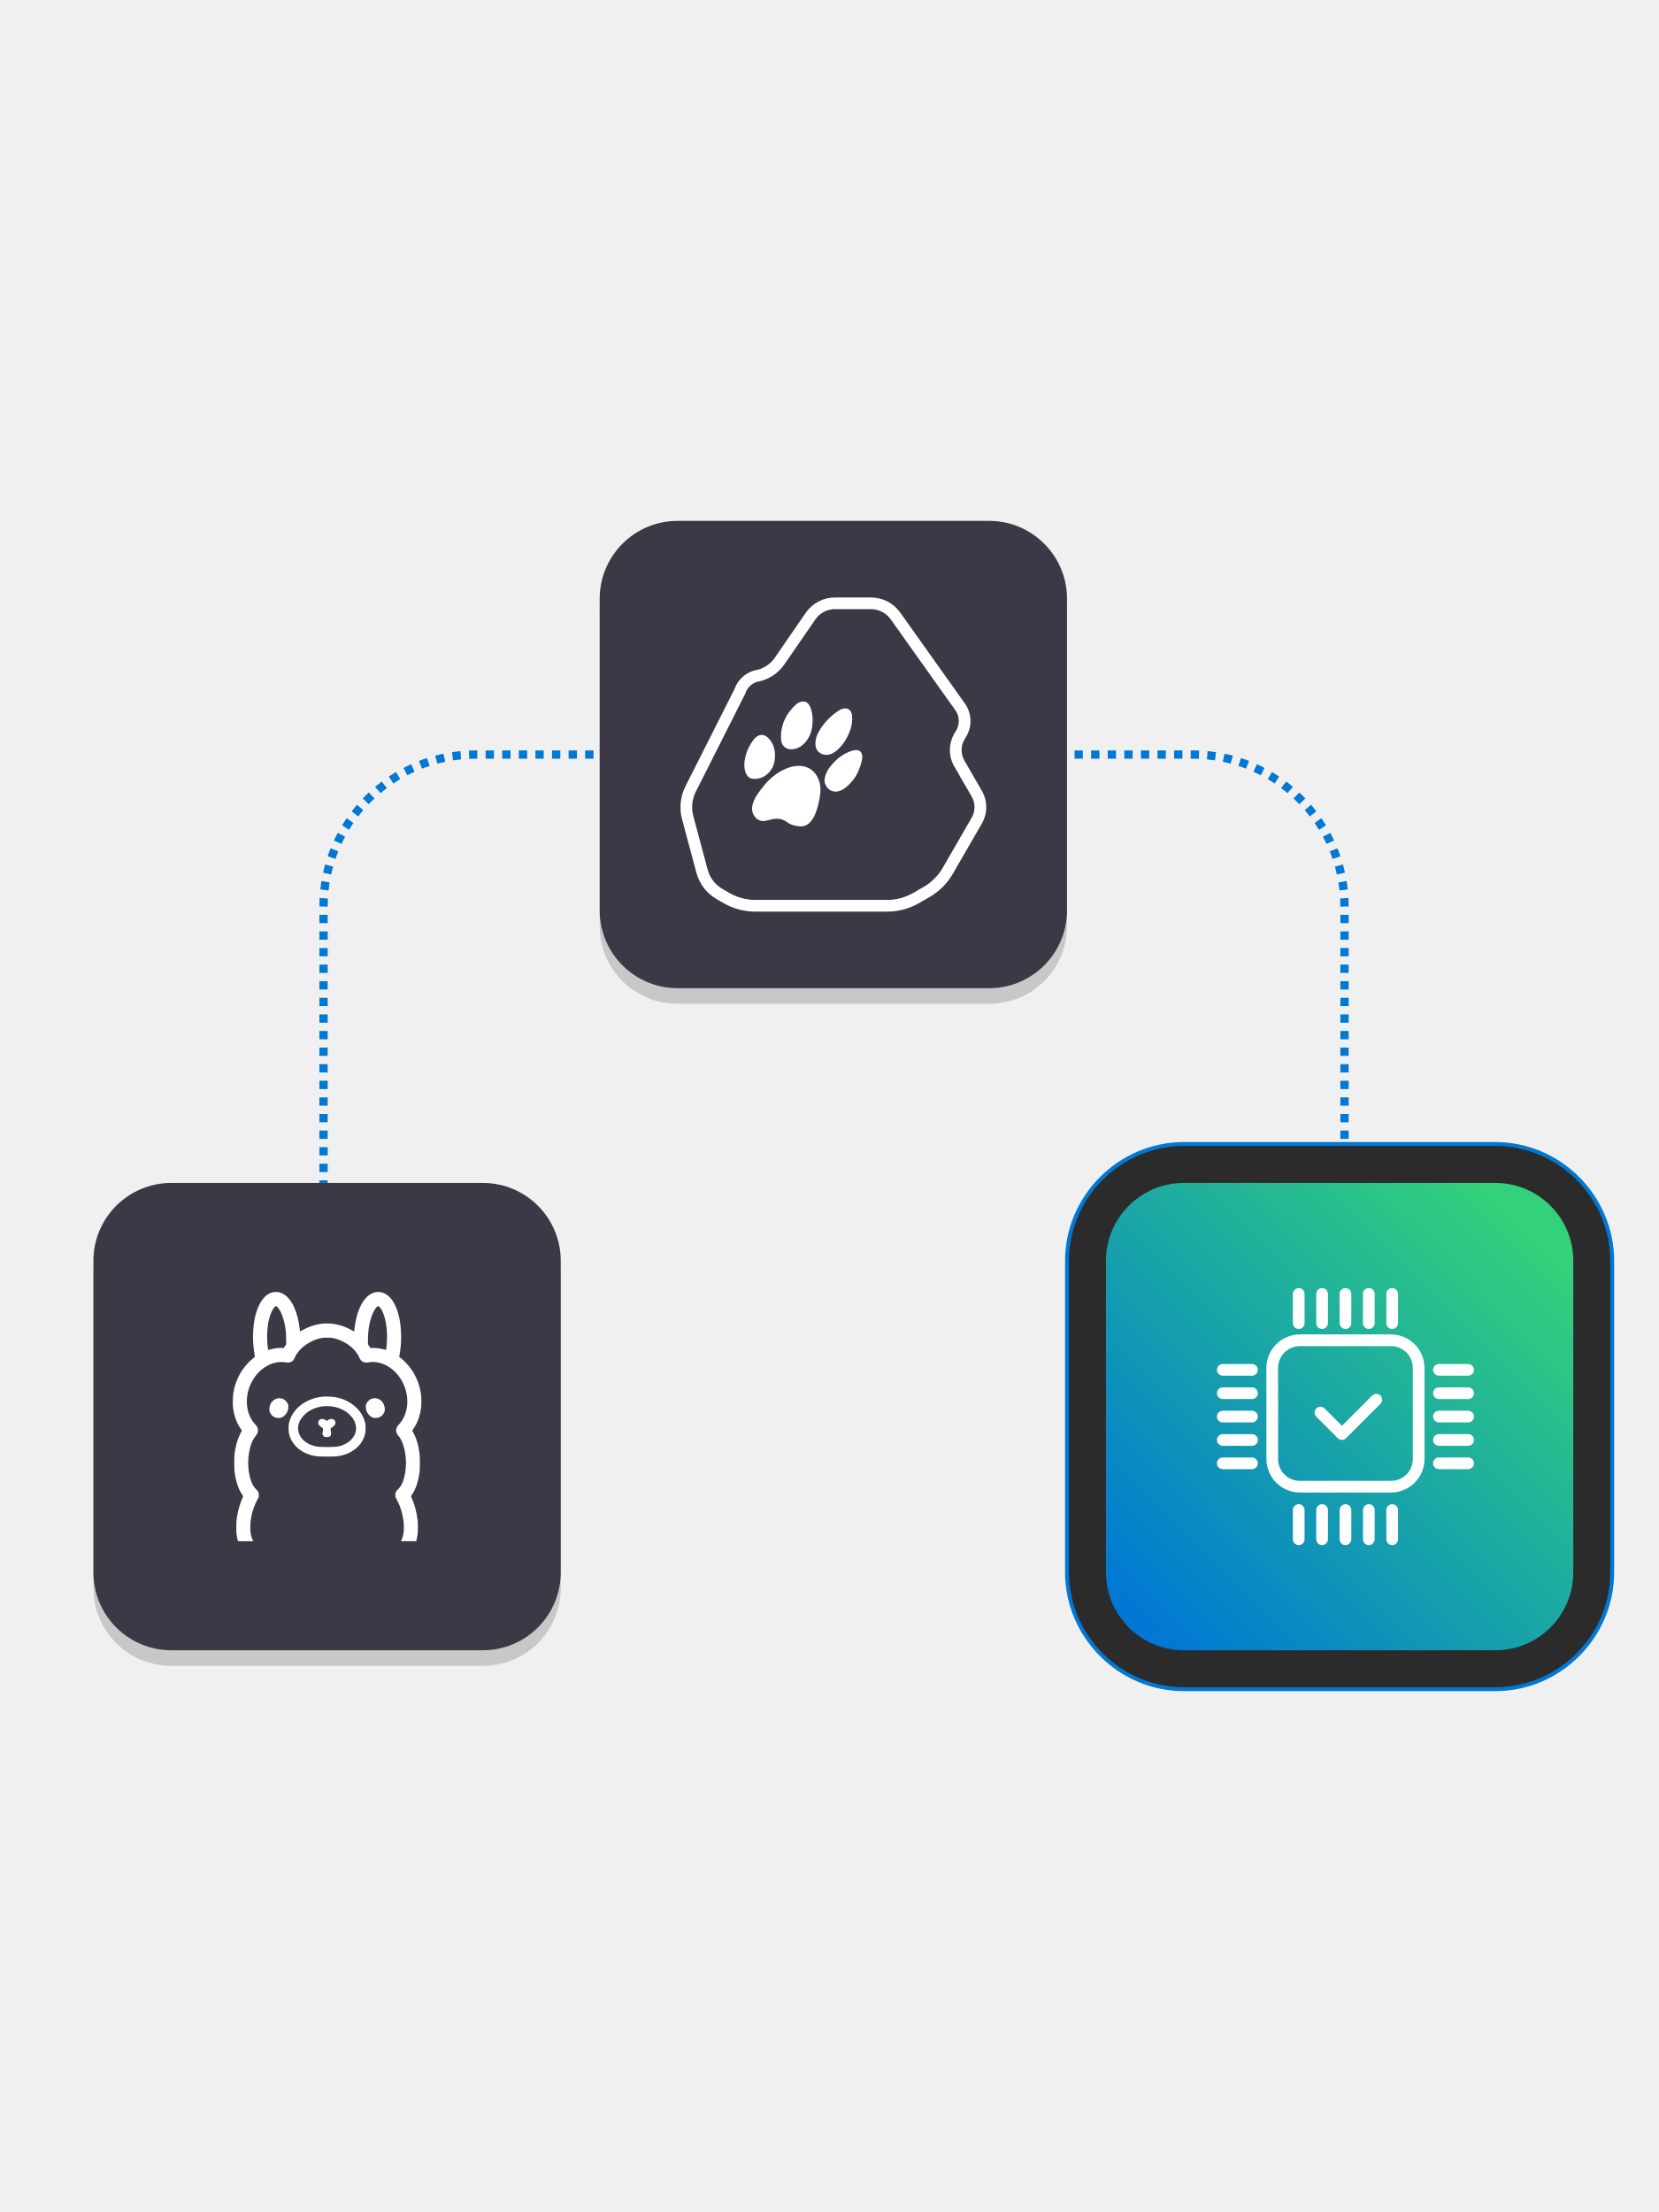
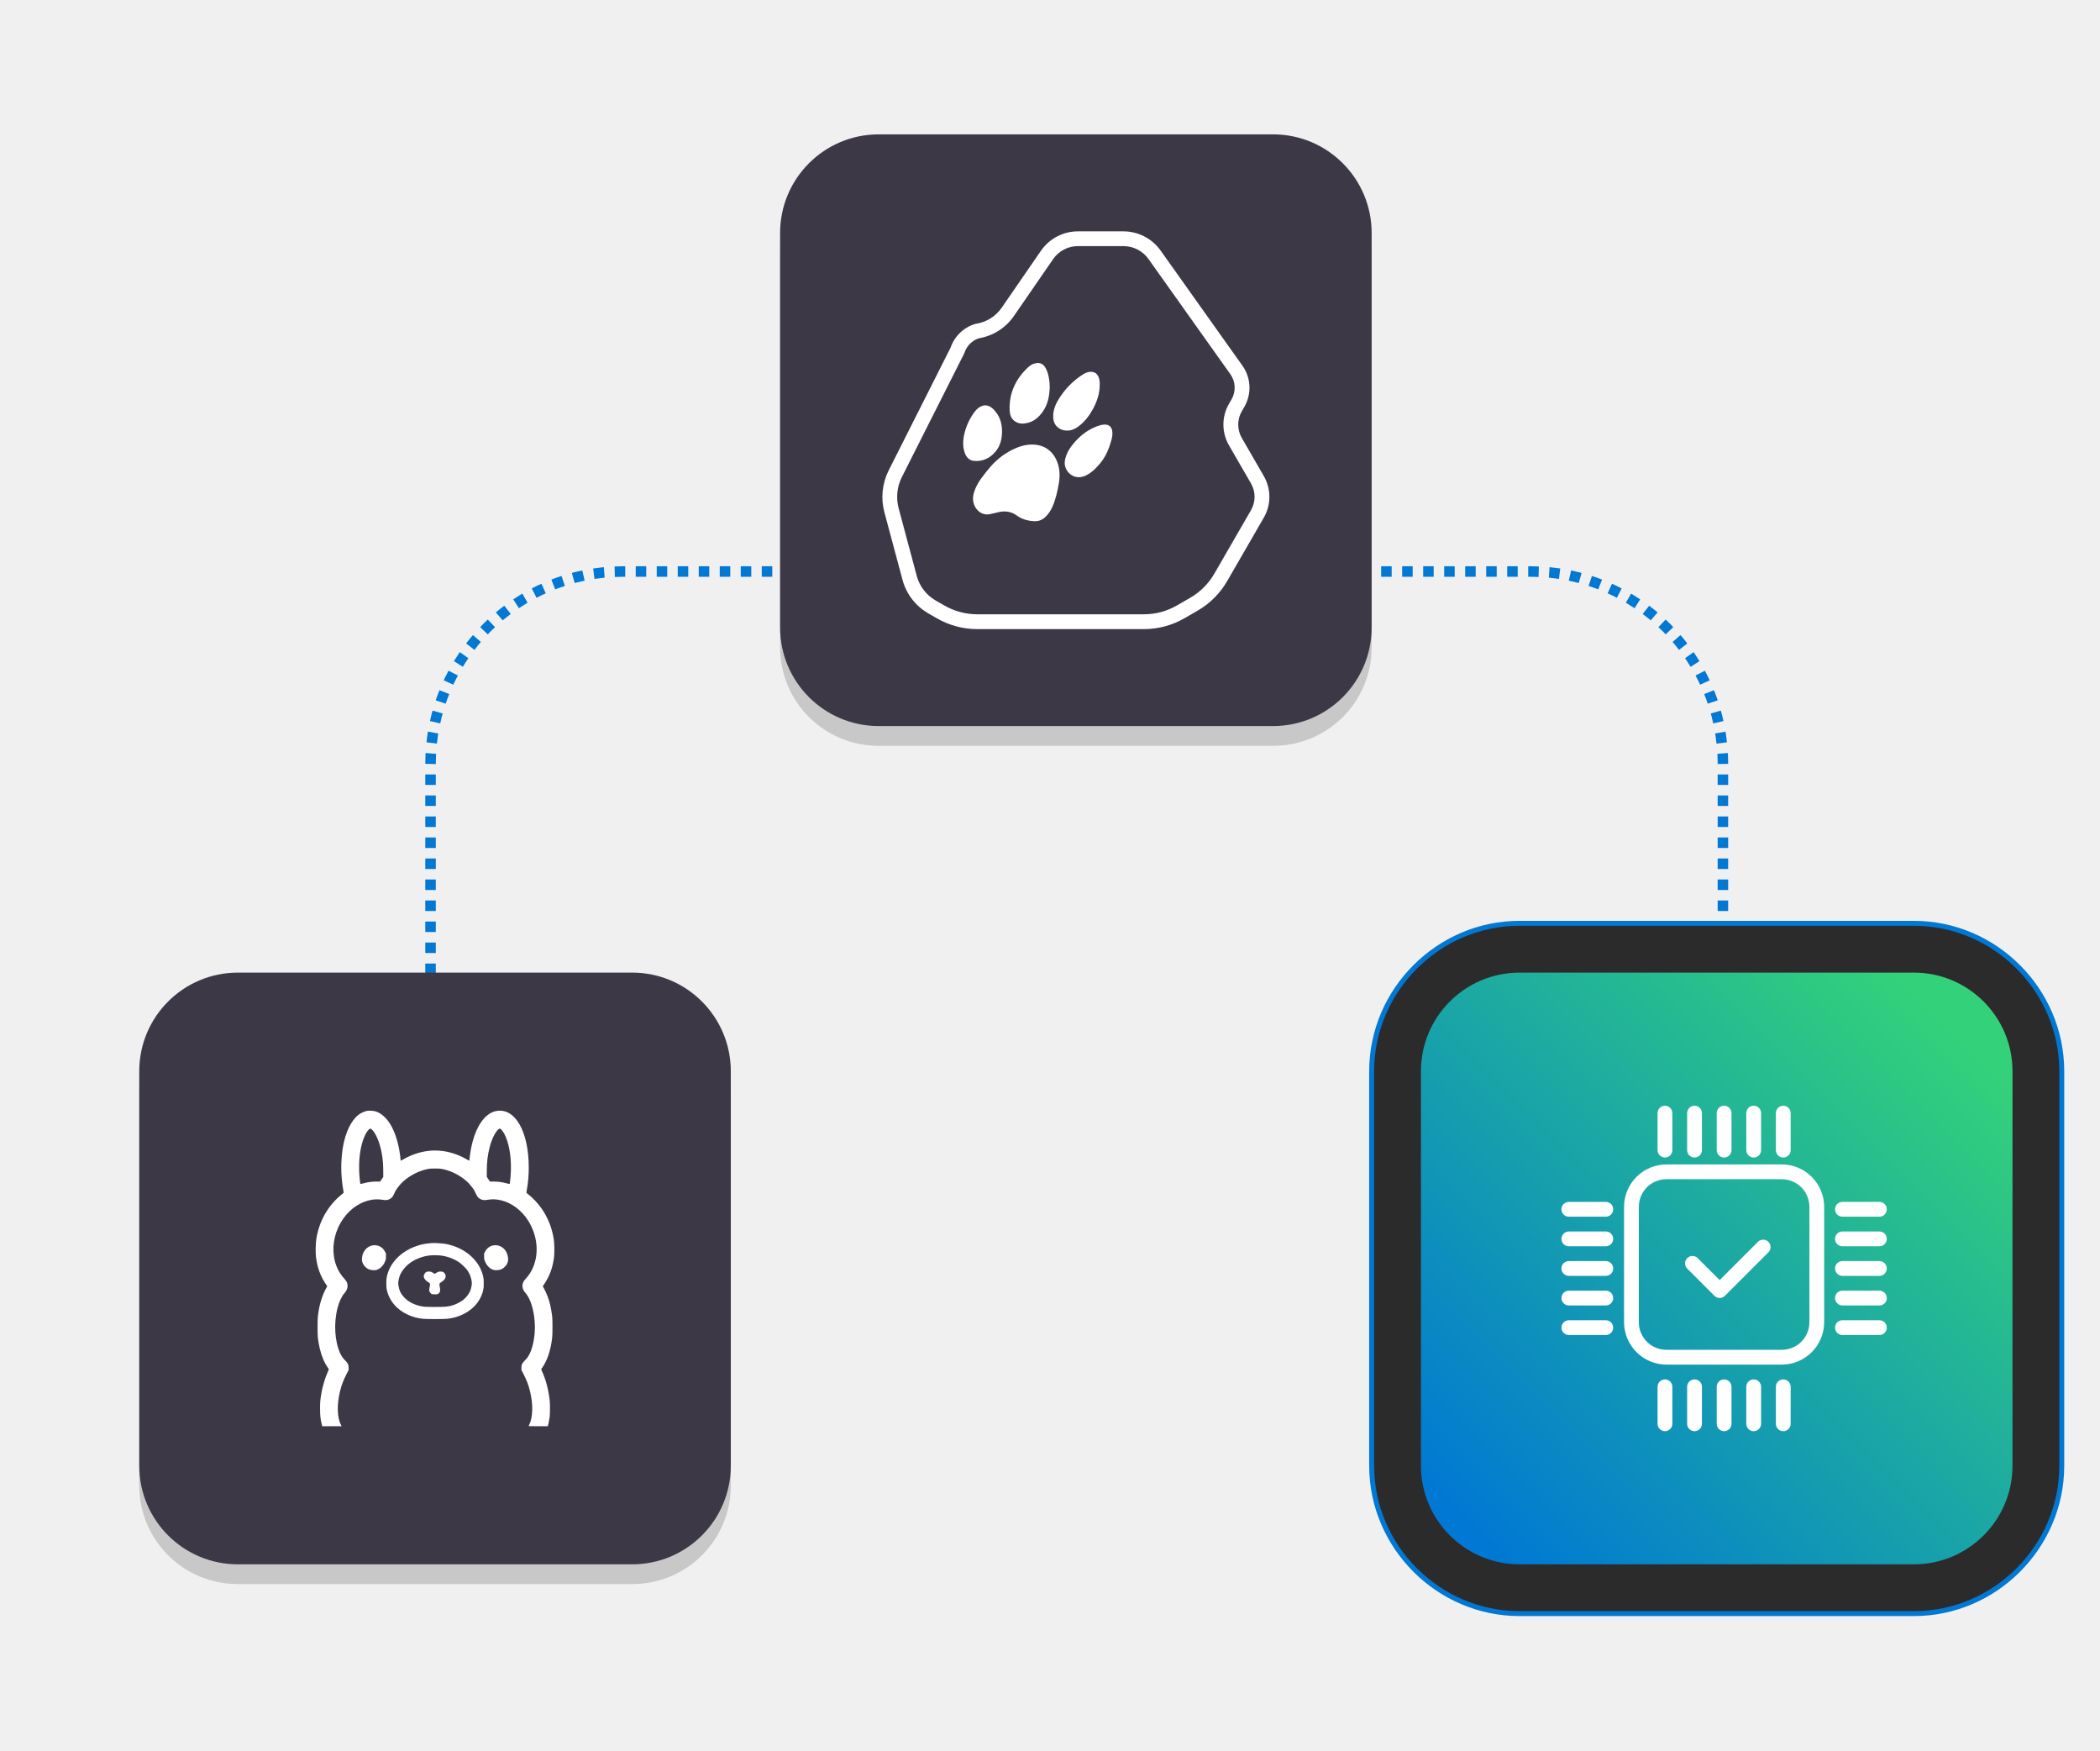
- <svg xmlns="http://www.w3.org/2000/svg" xmlns:xlink="http://www.w3.org/1999/xlink" width="600" height="800" viewBox="0 0 158.75 211.667" version="1.1" id="svg1">
+ <svg xmlns="http://www.w3.org/2000/svg" xmlns:xlink="http://www.w3.org/1999/xlink" width="600" height="500" viewBox="0 0 158.75 132.292" version="1.1" id="svg1">
  <defs id="defs1">
    <linearGradient id="linearGradient190">
      <stop style="stop-color:#0078d4;stop-opacity:1;" offset="0" id="stop190" />
      <stop style="stop-color:#33d17a;stop-opacity:1" offset="1" id="stop191" />
    </linearGradient>
    <linearGradient xlink:href="#linearGradient190" id="linearGradient192-6" gradientUnits="userSpaceOnUse" x1="256.646" y1="244.475" x2="283.104" y2="218.017" />
    <linearGradient xlink:href="#linearGradient190" id="linearGradient2" gradientUnits="userSpaceOnUse" x1="325.438" y1="244.475" x2="351.896" y2="218.017" />
  </defs>
  <g id="layer1">
-     <path id="rect72-6" style="font-variation-settings:'opsz' 32;fill:none;stroke:#0078d4;stroke-width:0.794;stroke-dasharray:0.794, 0.794;stroke-dashoffset:0;stroke-opacity:1;paint-order:stroke markers fill" d="M 30.959,118.505 V 86.755 c 0,-8.062 6.49,-14.552 14.552,-14.552 h 23.746" />
-     <path id="path6" style="font-variation-settings:'opsz' 32;fill:none;stroke:#0078d4;stroke-width:0.794;stroke-dasharray:0.794, 0.794;stroke-dashoffset:0;stroke-opacity:1;paint-order:stroke markers fill" d="M 128.656,118.505 V 86.755 c 0,-8.062 -6.49,-14.552 -14.552,-14.552 H 90.358" />
-     <g id="g90" transform="matrix(1.408459,0,0,1.408459,-345.0831,-184.9292)">
-       <path id="rect71" style="font-variation-settings:'opsz' 32;fill:#000000;fill-opacity:0.169;stroke-width:0.529;stroke-dasharray:0.529, 1.587;paint-order:stroke markers fill" d="m 325.438,212.725 h 21.167 c 2.932,0 5.292,2.36 5.292,5.292 v 21.167 c 0,2.932 -2.36,5.292 -5.292,5.292 H 325.438 c -2.932,0 -5.292,-2.36 -5.292,-5.292 v -21.167 c 0,-2.932 2.36,-5.292 5.292,-5.292 z m -34.396,-44.979 h 21.167 c 2.932,0 5.292,2.36 5.292,5.292 v 21.167 c 0,2.932 -2.36,5.292 -5.292,5.292 h -21.167 c -2.932,0 -5.292,-2.36 -5.292,-5.292 v -21.167 c 0,-2.932 2.36,-5.292 5.292,-5.292 z m -34.396,44.979 h 21.167 c 2.932,0 5.292,2.36 5.292,5.292 v 21.167 c 0,2.932 -2.36,5.292 -5.292,5.292 h -21.167 c -2.932,0 -5.292,-2.36 -5.292,-5.292 v -21.167 c 0,-2.932 2.36,-5.292 5.292,-5.292 z" />
-       <rect style="font-variation-settings:'opsz' 32;opacity:1;vector-effect:none;fill:#3d3846;fill-opacity:1;stroke-width:0.529;stroke-linecap:butt;stroke-linejoin:miter;stroke-miterlimit:4;stroke-dasharray:0.529, 1.587;stroke-dashoffset:0;stroke-opacity:1;-inkscape-stroke:none;paint-order:stroke markers fill;stop-color:#000000;stop-opacity:1" id="rect2" width="31.75" height="31.75" x="251.354" y="211.667" ry="5.292" />
-       <g id="g5" transform="matrix(0.01983302,0,0,0.01983302,260.8231,219.075)" style="fill:#ffffff">
-         <path d="M 140.629,0.24 C 132.66,1.527 123.097,5.696 116.354,10.845 95.941,26.354 80.125,59.273 73.444,100.283 c -2.513,15.509 -4.23,37.026 -4.23,53.455 0,19.371 2.268,44.136 5.517,61.239 0.736,3.801 1.103,7.173 0.797,7.418 -0.245,0.245 -3.249,2.697 -6.621,5.394 C 57.383,236.984 44.203,251.145 35.13,264.08 17.721,288.784 6.442,316.86 1.721,347.265 -0.118,359.28 -0.608,383.555 0.863,395.57 4.112,423.278 12.449,446.695 26.732,468.151 l 4.659,6.927 -1.349,2.268 c -9.563,16.061 -17.716,39.294 -21.517,61.607 -3.004,17.655 -3.372,22.375 -3.372,46.037 0,23.847 0.307,28.567 3.126,45.057 3.372,19.739 10.237,40.642 17.9,54.558 2.513,4.536 8.643,13.976 9.379,14.467 0.245,0.122 -0.49,2.39 -1.655,5.026 -8.827,19.31 -16.367,44.995 -19.494,66.635 -2.207,14.834 -2.513,19.616 -2.513,35.248 0,19.922 1.103,29.608 5.272,45.485 l 0.613,2.329 H 44.019 70.317 l -1.716,-3.249 c -10.605,-19.616 -11.586,-56.029 -2.452,-92.38 4.168,-16.797 8.889,-29.118 17.716,-46.099 l 5.272,-10.298 v -6.314 c 0,-5.885 -0.123,-6.559 -2.023,-10.421 -1.471,-2.943 -3.433,-5.456 -6.927,-8.889 -5.946,-5.762 -10.237,-11.831 -13.67,-19.31 -15.08,-32.735 -18.023,-81.346 -7.417,-122.786 4.414,-17.287 11.709,-32.673 19.371,-41.071 5.211,-5.763 7.908,-12.199 7.908,-18.881 0,-6.927 -2.452,-12.628 -7.969,-18.574 -15.816,-16.919 -25.562,-37.517 -29.057,-61.485 -4.965,-34.145 4.046,-71.355 24.52,-100.84 20.046,-28.935 48.182,-47.509 79.63,-52.474 7.049,-1.165 20.229,-0.981 27.585,0.368 8.031,1.41 13.057,0.98 18.207,-1.472 6.375,-3.003 9.563,-6.743 13.302,-15.325 3.31,-7.662 5.885,-11.831 12.812,-20.474 8.337,-10.36 16.367,-17.41 29.24,-25.931 14.713,-9.624 31.448,-16.612 48.122,-19.984 6.068,-1.226 8.888,-1.41 20.229,-1.41 11.341,0 14.161,0.184 20.229,1.41 24.459,4.966 48.735,17.594 68.106,35.493 4.168,3.862 14.16,16.245 17.348,21.395 1.226,2.022 3.372,6.314 4.72,9.501 3.739,8.582 6.927,12.322 13.302,15.325 4.966,2.391 10.176,2.882 17.9,1.594 12.199,-2.084 21.578,-1.9 33.532,0.552 40.704,8.214 76.136,41.746 91.829,86.68 13.67,39.416 9.808,80.672 -10.544,112.18 -3.433,5.334 -6.866,9.625 -11.831,14.897 -10.728,11.463 -10.728,25.685 -0.061,37.455 17.532,19.187 28.505,66.389 25.194,108.012 -2.206,27.463 -9.256,52.045 -18.942,65.96 -1.716,2.452 -5.271,6.62 -7.969,9.195 -3.494,3.433 -5.455,5.946 -6.927,8.889 -1.9,3.862 -2.023,4.536 -2.023,10.421 v 6.314 l 5.272,10.298 c 8.828,16.981 13.548,29.302 17.716,46.099 9.012,35.861 8.215,71.538 -2.084,91.829 -0.858,1.716 -1.594,3.31 -1.594,3.494 0,0.184 11.709,0.306 26.053,0.306 h 25.992 l 0.674,-2.636 c 0.368,-1.409 0.981,-3.555 1.287,-4.781 0.675,-2.697 2.023,-10.666 3.127,-18.329 1.042,-7.724 1.042,-36.168 0,-44.75 -3.923,-31.141 -10.483,-55.845 -21.21,-79.201 -1.165,-2.636 -1.901,-4.904 -1.656,-5.026 0.307,-0.184 2.023,-2.636 3.862,-5.395 13.364,-20.229 21.578,-45.669 25.747,-79.262 1.103,-9.257 1.103,-49.041 0,-57.93 -2.943,-22.926 -6.498,-38.497 -12.383,-54.251 -2.452,-6.559 -8.95,-20.413 -11.708,-24.888 l -1.349,-2.268 4.659,-6.927 c 14.283,-21.456 22.62,-44.873 25.869,-72.581 1.471,-12.015 0.981,-36.29 -0.858,-48.305 -4.782,-30.467 -16,-58.42 -33.409,-83.185 -9.073,-12.935 -22.253,-27.096 -33.777,-36.291 -3.372,-2.697 -6.376,-5.149 -6.621,-5.394 -0.306,-0.245 0.062,-3.617 0.797,-7.418 7.418,-38.681 7.172,-86.924 -0.613,-124.625 C 563.913,57.495 551.653,31.381 535.837,16.301 523.209,4.286 510.336,-0.864 494.888,0.117 459.456,2.202 430.89,42.967 419.61,107.21 c -1.839,10.36 -3.432,22.498 -3.432,25.808 0,1.287 -0.246,2.329 -0.552,2.329 -0.307,0 -2.697,-1.226 -5.272,-2.758 -27.34,-16.184 -57.746,-24.827 -87.354,-24.827 -29.608,0 -60.014,8.643 -87.354,24.827 -2.575,1.532 -4.965,2.758 -5.272,2.758 -0.306,0 -0.552,-1.042 -0.552,-2.329 0,-3.433 -1.655,-15.938 -3.432,-25.808 C 216.152,49.526 192.674,11.335 161.472,1.711 157.181,0.424 144.982,-0.434 140.629,0.24 Z M 151.051,50.139 c 8.827,6.988 18.635,26.972 24.275,49.347 1.042,4.046 2.145,8.705 2.452,10.421 0.245,1.656 0.919,5.395 1.471,8.276 2.391,12.996 3.494,27.034 3.617,44.137 l 0.061,16.858 -4.23,6.252 -4.229,6.314 h -9.87 c -11.524,0 -22.988,1.472 -33.961,4.414 -3.923,0.981 -7.724,1.962 -8.459,2.146 -1.165,0.245 -1.349,-0.123 -2.023,-5.15 -3.617,-27.279 -3.433,-57.5 0.552,-82.634 4.413,-28.014 14.712,-53.393 24.765,-60.871 2.391,-1.778 2.82,-1.716 5.579,0.49 z m 349.538,-0.429 c 6.069,4.475 12.751,16.367 17.716,31.57 9.992,30.405 12.812,72.151 7.54,111.874 -0.674,5.027 -0.858,5.395 -2.023,5.15 -0.735,-0.184 -4.536,-1.165 -8.459,-2.146 -10.973,-2.942 -22.437,-4.414 -33.961,-4.414 h -9.87 l -4.229,-6.314 -4.23,-6.252 0.061,-16.858 c 0.123,-23.785 2.33,-42.359 7.601,-63.018 5.579,-22.191 15.448,-42.175 24.214,-49.163 2.759,-2.207 3.188,-2.268 5.64,-0.429 z" fill="#000000" id="path1-2" style="fill:#ffffff" />
-         <path d="m 313.498,358.237 c -13.303,1.288 -16.919,1.778 -23.295,3.066 -10.36,2.145 -24.214,6.927 -33.838,11.647 -33.47,16.367 -56.519,43.646 -63.569,75.216 -1.41,6.253 -1.594,8.337 -1.594,18.881 0,10.421 0.184,12.689 1.533,18.635 9.379,41.256 47.385,71.723 96.549,77.301 10.666,1.165 56.765,1.165 67.431,0 39.478,-4.475 73.439,-25.869 88.703,-55.907 4.045,-8.03 6.007,-13.241 7.846,-21.394 1.349,-5.946 1.533,-8.214 1.533,-18.635 0,-10.544 -0.184,-12.628 -1.594,-18.881 -10.238,-45.853 -54.742,-81.959 -109.3,-88.825 -7.111,-0.858 -25.746,-1.594 -30.405,-1.104 z m 22.926,33.348 c 18.207,1.962 36.536,8.46 51.248,18.268 7.908,5.272 19.065,16.306 23.846,23.54 5.885,8.949 9.256,18.083 10.789,29.179 0.674,5.088 0.307,8.95 -1.533,17.164 -2.881,12.26 -11.831,25.072 -23.907,34.022 -5.64,4.107 -17.348,10.054 -24.52,12.383 -13.609,4.352 -22.498,5.149 -54.252,4.904 -20.719,-0.184 -24.398,-0.368 -30.344,-1.471 -20.29,-3.801 -36.351,-11.893 -47.998,-24.214 -9.441,-9.931 -13.732,-19.003 -16.061,-33.654 -1.042,-6.805 0.919,-18.084 4.904,-27.586 4.843,-11.586 17.348,-25.991 29.731,-34.267 14.344,-9.563 33.225,-16.367 50.573,-18.206 6.682,-0.736 20.842,-0.736 27.524,-0.062 z" fill="#000000" id="path2" style="fill:#ffffff" />
-         <path d="m 299.584,436.336 c -4.659,2.513 -7.908,8.888 -6.927,13.608 1.103,5.088 5.578,10.238 12.566,14.468 3.74,2.268 3.985,2.574 4.169,4.842 0.122,1.349 -0.368,5.211 -1.042,8.644 -0.736,3.371 -1.288,6.927 -1.288,7.908 0.062,2.636 2.514,6.927 5.088,9.011 2.269,1.839 2.698,1.9 9.073,2.084 5.824,0.184 7.05,0.061 9.379,-1.042 6.008,-2.943 7.54,-8.337 5.333,-18.697 -1.839,-8.643 -1.471,-9.992 3.127,-12.628 4.842,-2.82 9.992,-7.785 11.524,-11.157 2.943,-6.436 0.245,-13.731 -6.253,-17.103 -1.593,-0.797 -3.555,-1.164 -6.436,-1.164 -4.475,0 -7.356,1.042 -12.628,4.413 l -3.004,1.901 -1.9,-1.165 c -7.785,-4.598 -9.195,-5.149 -13.916,-5.088 -3.371,0 -5.21,0.306 -6.865,1.165 z" fill="#000000" id="path3" style="fill:#ffffff" />
-         <path d="m 150.744,365.165 c -10.85,3.433 -18.942,11.402 -23.11,22.743 -2.023,5.395 -3.004,13.916 -2.146,18.513 2.023,10.973 11.034,20.965 21.272,23.724 12.873,3.371 22.497,1.164 31.018,-7.295 4.965,-4.843 7.663,-9.073 10.36,-15.939 1.961,-4.842 2.084,-5.7 2.084,-12.566 l 0.061,-7.356 -2.574,-5.272 c -4.108,-8.337 -11.525,-14.529 -20.107,-16.797 -4.843,-1.226 -12.628,-1.164 -16.858,0.245 z" fill="#000000" id="path4" style="fill:#ffffff" />
-         <path d="m 478.153,364.982 c -8.398,2.268 -15.877,8.52 -19.862,16.735 l -2.574,5.272 0.061,7.356 c 0,6.866 0.123,7.724 2.084,12.566 2.698,6.866 5.395,11.096 10.36,15.939 8.521,8.459 18.145,10.666 31.019,7.295 7.417,-1.962 14.834,-8.215 18.39,-15.51 3.065,-6.191 3.8,-10.666 2.82,-17.716 -2.268,-16.122 -11.709,-27.83 -25.747,-31.937 -4.107,-1.226 -12.076,-1.226 -16.551,0 z" fill="#000000" id="path5" style="fill:#ffffff" />
-       </g>
-       <path id="rect90" style="font-variation-settings:'opsz' 32;fill:#2b2b2b;fill-opacity:1;stroke:#0078d4;stroke-width:0.265;stroke-dasharray:none;stroke-dashoffset:0;stroke-opacity:1;paint-order:fill markers stroke" d="m 256.646,209.021 c -4.352,0 -7.938,3.585 -7.938,7.938 V 238.125 c 0,4.352 3.587,7.936 7.938,7.936 h 21.166 c 4.351,0 7.936,-3.585 7.936,-7.936 v -21.166 c 0,-4.351 -3.583,-7.938 -7.936,-7.938 z" transform="translate(68.79233,6.2274933e-4)" />
-       <rect style="font-variation-settings:'opsz' 32;opacity:1;vector-effect:none;fill:#3d3846;fill-opacity:1;stroke-width:0.529;stroke-linecap:butt;stroke-linejoin:miter;stroke-miterlimit:4;stroke-dasharray:0.529, 1.587;stroke-dashoffset:0;stroke-opacity:1;-inkscape-stroke:none;paint-order:stroke markers fill;stop-color:#000000;stop-opacity:1" id="rect4" width="31.75" height="31.75" x="285.75" y="166.687" ry="5.292" />
-       <rect style="font-variation-settings:'opsz' 32;opacity:1;vector-effect:none;fill:url(#linearGradient2);fill-opacity:1;stroke-width:0.529;stroke-linecap:butt;stroke-linejoin:miter;stroke-miterlimit:4;stroke-dasharray:0.529, 1.587;stroke-dashoffset:0;stroke-opacity:1;-inkscape-stroke:none;paint-order:stroke markers fill;stop-color:#000000;stop-opacity:1" id="rect16" width="31.75" height="31.75" x="320.146" y="211.667" ry="5.292" />
-       <g id="g10-5-7" transform="matrix(0.396875,0,0,0.396875,291.5708,-60.79586)" style="display:inline;opacity:1;fill:#ffffff">
-         <path id="path62-3-3" style="font-variation-settings:'opsz' 32;fill:#ffffff;fill-opacity:1;fill-rule:nonzero;stroke:none;stroke-width:2;stroke-linecap:round;stroke-linejoin:miter;stroke-miterlimit:4;stroke-dasharray:none;stroke-dashoffset:0;stroke-opacity:1;paint-order:fill markers stroke" d="m 120.779,714.454 c 2.097,0 3.754,1.657 3.754,3.754 v 15.558 c 0,2.097 -1.657,3.754 -3.754,3.754 h -15.558 c -2.097,0 -3.754,-1.657 -3.754,-3.754 v -15.558 c 0,-2.097 1.657,-3.754 3.754,-3.754 z m -21.312,3.754 v 15.558 c 0,3.183 2.571,5.754 5.754,5.754 h 15.558 c 3.183,0 5.754,-2.571 5.754,-5.754 v -15.558 c 0,-3.183 -2.571,-5.754 -5.754,-5.754 h -15.558 c -3.183,0 -5.754,2.571 -5.754,5.754 z M 129,719.52 h 5 a 1,1 0 1 0 0,-2 h -5 a 1,1 0 1 0 0,2 z m 0,4 h 5 a 1,1 0 1 0 0,-2 h -5 a 1,1 0 1 0 0,2 z m 0,4 h 5 a 1,1 0 1 0 0,-2 h -5 a 1,1 0 1 0 0,2 z m 0,4 h 5 a 1,1 0 1 0 0,-2 h -5 a 1,1 0 1 0 0,2 z m 0,4 h 5 a 1,1 0 1 0 0,-2 h -5 a 1,1 0 1 0 0,2 z m -37,-16 h 5 a 1,1 0 1 0 0,-2 h -5 a 1,1 0 1 0 0,2 z m 0,4 h 5 a 1,1 0 1 0 0,-2 h -5 a 1,1 0 1 0 0,2 z m 0,4 h 5 a 1,1 0 1 0 0,-2 h -5 a 1,1 0 1 0 0,2 z m 0,4 h 5 a 1,1 0 1 0 0,-2 h -5 a 1,1 0 1 0 0,2 z m 0,4 h 5 a 1,1 0 1 0 0,-2 h -5 a 1,1 0 1 0 0,2 z m 28,7 v 5 a 1,1 0 1 0 2,0 v -5 a 1,1 0 1 0 -2,0 z m -4,-1e-5 -1e-5,5 a 1,1 0 1 0 2,0 l 1e-5,-5 a 1,1 0 1 0 -2,0 z m -4,-10e-6 2e-5,5 a 1,1 0 1 0 2,0 l -2e-5,-5 a 1,1 0 1 0 -2,0 z m -4,10e-6 -1e-5,5 a 1,1 0 1 0 2,0 l 1e-5,-5 a 1,1 0 1 0 -2,0 z m -4,0 -1e-5,5 a 1,1 0 1 0 2,0 l 1e-5,-5 a 1,1 0 1 0 -2,0 z m 16,-37 v 5 a 1,1 0 1 0 2,0 v -5 a 1,1 0 1 0 -2,0 z m -4,10e-6 v 5 a 1,1 0 1 0 2,0 v -5 a 1,1 0 1 0 -2,0 z m -4,-10e-6 -1e-5,5 a 1,1 0 1 0 2,0 l 1e-5,-5 a 1,1 0 1 0 -2,0 z m -4,0 v 5 a 1,1 0 1 0 2,0 v -5 a 1,1 0 1 0 -2,0 z m -4,0 1e-5,5 a 1,1 0 1 0 2,0 l -1e-5,-5 a 1,1 0 1 0 -2,0 z m 4.026,21.029 3.667,3.667 a 1,1 0 0 0 1.414,0 l 5.867,-5.867 a 1,1 0 1 0 -1.414,-1.414 l -5.867,5.867 1.414,0 -3.667,-3.667 a 1,1 0 1 0 -1.414,1.414 z" />
-       </g>
-       <g id="g166-8" transform="translate(-0.1445865,-0.07672662)" style="opacity:1;fill:#ffffff">
-         <g id="g27-8" transform="matrix(0.155576,0,0,0.155576,229.0524,166.1743)" style="fill:#ffffff;fill-opacity:1;stroke:none;stroke-width:3.401;stroke-dasharray:none">
-           <path id="path20-1-4" d="m 480.009,106.878 c 0.02,0.774 -0.12,1.531 -0.321,2.268 -0.788,2.876 -1.875,5.614 -3.788,7.953 -1.385,1.693 -2.896,3.257 -4.877,4.259 -3.268,1.653 -6.073,0.033 -7.123,-2.48 -0.611,-1.463 -0.319,-2.949 0.205,-4.384 0.603,-1.648 1.613,-3.05 2.741,-4.37 1.803,-2.112 3.911,-3.844 6.432,-5.039 1.048,-0.496 2.119,-0.932 3.273,-1.133 2.215,-0.386 3.465,0.666 3.457,2.927 z m -38.077,-0.583 c -0.019,2.478 -0.555,4.869 -2.215,6.872 -1.892,2.282 -4.329,3.465 -7.321,3.262 -1.623,-0.11 -2.68,-1.124 -3.239,-2.59 -0.784,-2.058 -0.763,-4.201 -0.32,-6.32 0.608,-2.915 1.821,-5.583 3.6,-7.974 0.585,-0.788 1.292,-1.49 2.192,-1.928 1.559,-0.758 3.116,-0.316 4.507,1.153 1.989,2.101 2.811,4.618 2.796,7.525 z m 33.701,-16.06 c -0.008,2.979 -0.944,5.709 -2.343,8.289 -1.251,2.304 -2.824,4.366 -4.943,5.959 -1.512,1.137 -3.161,1.76 -5.093,1.365 -2.075,-0.425 -3.453,-1.979 -3.639,-4.064 -0.205,-2.324 0.519,-4.408 1.673,-6.347 2.14,-3.59 4.961,-6.549 8.491,-8.807 0.831,-0.532 1.715,-0.945 2.739,-0.95 1.361,-0.006 2.291,0.634 2.767,1.919 0.316,0.851 0.384,1.734 0.348,2.635 z m -17.253,0.823 c -0.096,2.864 -0.584,5.824 -2.421,8.401 -1.328,1.864 -2.971,3.337 -5.26,3.867 -1.524,0.353 -3.055,0.357 -4.404,-0.629 -1.264,-0.924 -1.673,-2.307 -1.733,-3.754 -0.243,-5.954 2.097,-10.832 6.387,-14.841 0.825,-0.772 1.804,-1.312 2.983,-1.431 1.187,-0.12 2.103,0.315 2.753,1.267 0.873,1.278 1.227,2.758 1.48,4.257 0.148,0.877 0.216,1.766 0.216,2.864 z m -5.252,46.152 c -2.208,-0.109 -4.276,-0.613 -6.104,-1.96 -1.863,-1.373 -3.976,-1.658 -6.207,-1.184 -1.011,0.215 -2.004,0.505 -3.016,0.709 -2.825,0.569 -4.787,-1.325 -5.512,-3.272 -0.704,-1.889 -0.309,-3.722 0.435,-5.508 1.028,-2.47 2.725,-4.497 4.369,-6.558 2.252,-2.824 4.952,-5.117 8.175,-6.761 2.213,-1.129 4.552,-1.915 7.056,-1.905 4.273,0.018 7.307,2.323 8.733,6.222 0.904,2.472 0.869,4.999 0.412,7.535 -0.471,2.615 -1.063,5.208 -2.132,7.654 -0.609,1.394 -1.445,2.66 -2.588,3.694 -1.025,0.929 -2.232,1.376 -3.621,1.334 z" style="font-variation-settings:'opsz' 32;opacity:1;fill:#ffffff;fill-opacity:1;fill-rule:nonzero;stroke:none;stroke-width:3.401;stroke-linecap:butt;stroke-linejoin:miter;stroke-miterlimit:4;stroke-dasharray:none;stroke-dashoffset:0;stroke-opacity:1;paint-order:fill markers stroke;stop-color:#000000;stop-opacity:1" />
+     <g id="g1" transform="translate(1.5875)">
+       <path id="rect72-6" style="font-variation-settings:'opsz' 32;fill:none;stroke:#0078d4;stroke-width:0.794;stroke-dasharray:0.794, 0.794;stroke-dashoffset:0;stroke-opacity:1;paint-order:stroke markers fill" d="M 30.959,89.495 V 57.745 c 0,-8.062 6.49,-14.552 14.552,-14.552 h 23.746" />
+       <path id="path6" style="font-variation-settings:'opsz' 32;fill:none;stroke:#0078d4;stroke-width:0.794;stroke-dasharray:0.794, 0.794;stroke-dashoffset:0;stroke-opacity:1;paint-order:stroke markers fill" d="M 128.656,89.495 V 57.745 c 0,-8.062 -6.49,-14.552 -14.552,-14.552 H 90.358" />
+       <g id="g90" transform="matrix(1.408459,0,0,1.408459,-345.0831,-224.6172)">
+         <path id="rect71" style="font-variation-settings:'opsz' 32;fill:#000000;fill-opacity:0.169;stroke-width:0.529;stroke-dasharray:0.529, 1.587;paint-order:stroke markers fill" d="m 325.438,212.725 h 21.167 c 2.932,0 5.292,2.36 5.292,5.292 v 21.167 c 0,2.932 -2.36,5.292 -5.292,5.292 H 325.438 c -2.932,0 -5.292,-2.36 -5.292,-5.292 v -21.167 c 0,-2.932 2.36,-5.292 5.292,-5.292 z m -34.396,-44.979 h 21.167 c 2.932,0 5.292,2.36 5.292,5.292 v 21.167 c 0,2.932 -2.36,5.292 -5.292,5.292 h -21.167 c -2.932,0 -5.292,-2.36 -5.292,-5.292 v -21.167 c 0,-2.932 2.36,-5.292 5.292,-5.292 z m -34.396,44.979 h 21.167 c 2.932,0 5.292,2.36 5.292,5.292 v 21.167 c 0,2.932 -2.36,5.292 -5.292,5.292 h -21.167 c -2.932,0 -5.292,-2.36 -5.292,-5.292 v -21.167 c 0,-2.932 2.36,-5.292 5.292,-5.292 z" />
+         <rect style="font-variation-settings:'opsz' 32;opacity:1;vector-effect:none;fill:#3d3846;fill-opacity:1;stroke-width:0.529;stroke-linecap:butt;stroke-linejoin:miter;stroke-miterlimit:4;stroke-dasharray:0.529, 1.587;stroke-dashoffset:0;stroke-opacity:1;-inkscape-stroke:none;paint-order:stroke markers fill;stop-color:#000000;stop-opacity:1" id="rect2" width="31.75" height="31.75" x="251.354" y="211.667" ry="5.292" rx="5.292" />
+         <g id="g5" transform="matrix(0.01983302,0,0,0.01983302,260.8231,219.075)" style="fill:#ffffff">
+           <path d="M 140.629,0.24 C 132.66,1.527 123.097,5.696 116.354,10.845 95.941,26.354 80.125,59.273 73.444,100.283 c -2.513,15.509 -4.23,37.026 -4.23,53.455 0,19.371 2.268,44.136 5.517,61.239 0.736,3.801 1.103,7.173 0.797,7.418 -0.245,0.245 -3.249,2.697 -6.621,5.394 C 57.383,236.984 44.203,251.145 35.13,264.08 17.721,288.784 6.442,316.86 1.721,347.265 -0.118,359.28 -0.608,383.555 0.863,395.57 4.112,423.278 12.449,446.695 26.732,468.151 l 4.659,6.927 -1.349,2.268 c -9.563,16.061 -17.716,39.294 -21.517,61.607 -3.004,17.655 -3.372,22.375 -3.372,46.037 0,23.847 0.307,28.567 3.126,45.057 3.372,19.739 10.237,40.642 17.9,54.558 2.513,4.536 8.643,13.976 9.379,14.467 0.245,0.122 -0.49,2.39 -1.655,5.026 -8.827,19.31 -16.367,44.995 -19.494,66.635 -2.207,14.834 -2.513,19.616 -2.513,35.248 0,19.922 1.103,29.608 5.272,45.485 l 0.613,2.329 H 44.019 70.317 l -1.716,-3.249 c -10.605,-19.616 -11.586,-56.029 -2.452,-92.38 4.168,-16.797 8.889,-29.118 17.716,-46.099 l 5.272,-10.298 v -6.314 c 0,-5.885 -0.123,-6.559 -2.023,-10.421 -1.471,-2.943 -3.433,-5.456 -6.927,-8.889 -5.946,-5.762 -10.237,-11.831 -13.67,-19.31 -15.08,-32.735 -18.023,-81.346 -7.417,-122.786 4.414,-17.287 11.709,-32.673 19.371,-41.071 5.211,-5.763 7.908,-12.199 7.908,-18.881 0,-6.927 -2.452,-12.628 -7.969,-18.574 -15.816,-16.919 -25.562,-37.517 -29.057,-61.485 -4.965,-34.145 4.046,-71.355 24.52,-100.84 20.046,-28.935 48.182,-47.509 79.63,-52.474 7.049,-1.165 20.229,-0.981 27.585,0.368 8.031,1.41 13.057,0.98 18.207,-1.472 6.375,-3.003 9.563,-6.743 13.302,-15.325 3.31,-7.662 5.885,-11.831 12.812,-20.474 8.337,-10.36 16.367,-17.41 29.24,-25.931 14.713,-9.624 31.448,-16.612 48.122,-19.984 6.068,-1.226 8.888,-1.41 20.229,-1.41 11.341,0 14.161,0.184 20.229,1.41 24.459,4.966 48.735,17.594 68.106,35.493 4.168,3.862 14.16,16.245 17.348,21.395 1.226,2.022 3.372,6.314 4.72,9.501 3.739,8.582 6.927,12.322 13.302,15.325 4.966,2.391 10.176,2.882 17.9,1.594 12.199,-2.084 21.578,-1.9 33.532,0.552 40.704,8.214 76.136,41.746 91.829,86.68 13.67,39.416 9.808,80.672 -10.544,112.18 -3.433,5.334 -6.866,9.625 -11.831,14.897 -10.728,11.463 -10.728,25.685 -0.061,37.455 17.532,19.187 28.505,66.389 25.194,108.012 -2.206,27.463 -9.256,52.045 -18.942,65.96 -1.716,2.452 -5.271,6.62 -7.969,9.195 -3.494,3.433 -5.455,5.946 -6.927,8.889 -1.9,3.862 -2.023,4.536 -2.023,10.421 v 6.314 l 5.272,10.298 c 8.828,16.981 13.548,29.302 17.716,46.099 9.012,35.861 8.215,71.538 -2.084,91.829 -0.858,1.716 -1.594,3.31 -1.594,3.494 0,0.184 11.709,0.306 26.053,0.306 h 25.992 l 0.674,-2.636 c 0.368,-1.409 0.981,-3.555 1.287,-4.781 0.675,-2.697 2.023,-10.666 3.127,-18.329 1.042,-7.724 1.042,-36.168 0,-44.75 -3.923,-31.141 -10.483,-55.845 -21.21,-79.201 -1.165,-2.636 -1.901,-4.904 -1.656,-5.026 0.307,-0.184 2.023,-2.636 3.862,-5.395 13.364,-20.229 21.578,-45.669 25.747,-79.262 1.103,-9.257 1.103,-49.041 0,-57.93 -2.943,-22.926 -6.498,-38.497 -12.383,-54.251 -2.452,-6.559 -8.95,-20.413 -11.708,-24.888 l -1.349,-2.268 4.659,-6.927 c 14.283,-21.456 22.62,-44.873 25.869,-72.581 1.471,-12.015 0.981,-36.29 -0.858,-48.305 -4.782,-30.467 -16,-58.42 -33.409,-83.185 -9.073,-12.935 -22.253,-27.096 -33.777,-36.291 -3.372,-2.697 -6.376,-5.149 -6.621,-5.394 -0.306,-0.245 0.062,-3.617 0.797,-7.418 7.418,-38.681 7.172,-86.924 -0.613,-124.625 C 563.913,57.495 551.653,31.381 535.837,16.301 523.209,4.286 510.336,-0.864 494.888,0.117 459.456,2.202 430.89,42.967 419.61,107.21 c -1.839,10.36 -3.432,22.498 -3.432,25.808 0,1.287 -0.246,2.329 -0.552,2.329 -0.307,0 -2.697,-1.226 -5.272,-2.758 -27.34,-16.184 -57.746,-24.827 -87.354,-24.827 -29.608,0 -60.014,8.643 -87.354,24.827 -2.575,1.532 -4.965,2.758 -5.272,2.758 -0.306,0 -0.552,-1.042 -0.552,-2.329 0,-3.433 -1.655,-15.938 -3.432,-25.808 C 216.152,49.526 192.674,11.335 161.472,1.711 157.181,0.424 144.982,-0.434 140.629,0.24 Z M 151.051,50.139 c 8.827,6.988 18.635,26.972 24.275,49.347 1.042,4.046 2.145,8.705 2.452,10.421 0.245,1.656 0.919,5.395 1.471,8.276 2.391,12.996 3.494,27.034 3.617,44.137 l 0.061,16.858 -4.23,6.252 -4.229,6.314 h -9.87 c -11.524,0 -22.988,1.472 -33.961,4.414 -3.923,0.981 -7.724,1.962 -8.459,2.146 -1.165,0.245 -1.349,-0.123 -2.023,-5.15 -3.617,-27.279 -3.433,-57.5 0.552,-82.634 4.413,-28.014 14.712,-53.393 24.765,-60.871 2.391,-1.778 2.82,-1.716 5.579,0.49 z m 349.538,-0.429 c 6.069,4.475 12.751,16.367 17.716,31.57 9.992,30.405 12.812,72.151 7.54,111.874 -0.674,5.027 -0.858,5.395 -2.023,5.15 -0.735,-0.184 -4.536,-1.165 -8.459,-2.146 -10.973,-2.942 -22.437,-4.414 -33.961,-4.414 h -9.87 l -4.229,-6.314 -4.23,-6.252 0.061,-16.858 c 0.123,-23.785 2.33,-42.359 7.601,-63.018 5.579,-22.191 15.448,-42.175 24.214,-49.163 2.759,-2.207 3.188,-2.268 5.64,-0.429 z" fill="#000000" id="path1-2" style="fill:#ffffff" />
+           <path d="m 313.498,358.237 c -13.303,1.288 -16.919,1.778 -23.295,3.066 -10.36,2.145 -24.214,6.927 -33.838,11.647 -33.47,16.367 -56.519,43.646 -63.569,75.216 -1.41,6.253 -1.594,8.337 -1.594,18.881 0,10.421 0.184,12.689 1.533,18.635 9.379,41.256 47.385,71.723 96.549,77.301 10.666,1.165 56.765,1.165 67.431,0 39.478,-4.475 73.439,-25.869 88.703,-55.907 4.045,-8.03 6.007,-13.241 7.846,-21.394 1.349,-5.946 1.533,-8.214 1.533,-18.635 0,-10.544 -0.184,-12.628 -1.594,-18.881 -10.238,-45.853 -54.742,-81.959 -109.3,-88.825 -7.111,-0.858 -25.746,-1.594 -30.405,-1.104 z m 22.926,33.348 c 18.207,1.962 36.536,8.46 51.248,18.268 7.908,5.272 19.065,16.306 23.846,23.54 5.885,8.949 9.256,18.083 10.789,29.179 0.674,5.088 0.307,8.95 -1.533,17.164 -2.881,12.26 -11.831,25.072 -23.907,34.022 -5.64,4.107 -17.348,10.054 -24.52,12.383 -13.609,4.352 -22.498,5.149 -54.252,4.904 -20.719,-0.184 -24.398,-0.368 -30.344,-1.471 -20.29,-3.801 -36.351,-11.893 -47.998,-24.214 -9.441,-9.931 -13.732,-19.003 -16.061,-33.654 -1.042,-6.805 0.919,-18.084 4.904,-27.586 4.843,-11.586 17.348,-25.991 29.731,-34.267 14.344,-9.563 33.225,-16.367 50.573,-18.206 6.682,-0.736 20.842,-0.736 27.524,-0.062 z" fill="#000000" id="path2" style="fill:#ffffff" />
+           <path d="m 299.584,436.336 c -4.659,2.513 -7.908,8.888 -6.927,13.608 1.103,5.088 5.578,10.238 12.566,14.468 3.74,2.268 3.985,2.574 4.169,4.842 0.122,1.349 -0.368,5.211 -1.042,8.644 -0.736,3.371 -1.288,6.927 -1.288,7.908 0.062,2.636 2.514,6.927 5.088,9.011 2.269,1.839 2.698,1.9 9.073,2.084 5.824,0.184 7.05,0.061 9.379,-1.042 6.008,-2.943 7.54,-8.337 5.333,-18.697 -1.839,-8.643 -1.471,-9.992 3.127,-12.628 4.842,-2.82 9.992,-7.785 11.524,-11.157 2.943,-6.436 0.245,-13.731 -6.253,-17.103 -1.593,-0.797 -3.555,-1.164 -6.436,-1.164 -4.475,0 -7.356,1.042 -12.628,4.413 l -3.004,1.901 -1.9,-1.165 c -7.785,-4.598 -9.195,-5.149 -13.916,-5.088 -3.371,0 -5.21,0.306 -6.865,1.165 z" fill="#000000" id="path3" style="fill:#ffffff" />
+           <path d="m 150.744,365.165 c -10.85,3.433 -18.942,11.402 -23.11,22.743 -2.023,5.395 -3.004,13.916 -2.146,18.513 2.023,10.973 11.034,20.965 21.272,23.724 12.873,3.371 22.497,1.164 31.018,-7.295 4.965,-4.843 7.663,-9.073 10.36,-15.939 1.961,-4.842 2.084,-5.7 2.084,-12.566 l 0.061,-7.356 -2.574,-5.272 c -4.108,-8.337 -11.525,-14.529 -20.107,-16.797 -4.843,-1.226 -12.628,-1.164 -16.858,0.245 z" fill="#000000" id="path4" style="fill:#ffffff" />
+           <path d="m 478.153,364.982 c -8.398,2.268 -15.877,8.52 -19.862,16.735 l -2.574,5.272 0.061,7.356 c 0,6.866 0.123,7.724 2.084,12.566 2.698,6.866 5.395,11.096 10.36,15.939 8.521,8.459 18.145,10.666 31.019,7.295 7.417,-1.962 14.834,-8.215 18.39,-15.51 3.065,-6.191 3.8,-10.666 2.82,-17.716 -2.268,-16.122 -11.709,-27.83 -25.747,-31.937 -4.107,-1.226 -12.076,-1.226 -16.551,0 z" fill="#000000" id="path5" style="fill:#ffffff" />
        </g>
-         <path style="font-variation-settings:'opsz' 32;fill:#ffffff;fill-opacity:1;fill-rule:nonzero;stroke:none;stroke-width:0.873;stroke-linecap:round;stroke-linejoin:miter;stroke-miterlimit:4;stroke-dasharray:none;stroke-dashoffset:0;stroke-opacity:1;paint-order:fill markers stroke" d="m 206.873,620.094 c 0.223,0.831 0.766,1.539 1.511,1.969 l 0.513,0.296 c 0.726,0.419 1.549,0.64 2.388,0.64 l 9.835,0 c 0.838,0 1.662,-0.221 2.388,-0.64 l 0.777,-0.448 c 0.726,-0.419 1.329,-1.022 1.748,-1.748 l 2.161,-3.742 c 0.438,-0.758 0.438,-1.692 0,-2.45 l -1.299,-2.249 c -0.282,-0.489 -0.282,-1.089 0,-1.577 l 0.152,-0.262 c 0.44,-0.762 0.395,-1.709 -0.115,-2.426 l -4.83,-6.794 c -0.505,-0.71 -1.321,-1.131 -2.192,-1.131 h -2.687 c -0.872,0 -1.687,0.428 -2.182,1.146 l -2.314,3.357 c -0.353,0.512 -0.901,0.855 -1.516,0.949 a 2.261,2.261 0 0 1 -0.029,0.004 2.216,2.216 0 0 0 -0.034,0.01 c -0.682,0.21 -1.22,0.737 -1.445,1.415 l 0.025,-0.059 -3.67,7.278 c -0.386,0.764 -0.476,1.644 -0.255,2.471 z m -0.036,-6.071 3.686,-7.308 a 1.343,1.343 0 0 1 0.009,-0.029 c 0.136,-0.41 0.461,-0.728 0.873,-0.855 l -0.063,0.014 c 0.852,-0.13 1.613,-0.607 2.103,-1.317 l 2.314,-3.357 c 0.332,-0.482 0.878,-0.769 1.463,-0.769 h 2.687 c 0.589,0 1.14,0.284 1.481,0.764 l 4.83,6.794 c 0.312,0.439 0.339,1.017 0.07,1.484 l -0.152,0.262 c -0.438,0.758 -0.438,1.692 0,2.45 l 1.299,2.249 c 0.282,0.489 0.282,1.089 0,1.577 l -2.161,3.742 c -0.343,0.593 -0.835,1.086 -1.429,1.429 l -0.777,0.448 c -0.593,0.343 -1.266,0.523 -1.951,0.523 l -9.835,0 c -0.685,0 -1.358,-0.18 -1.951,-0.523 l -0.513,-0.296 c -0.545,-0.314 -0.942,-0.832 -1.105,-1.439 l -1.07,-3.993 c -0.166,-0.62 -0.098,-1.279 0.191,-1.852 z" id="path137-3" transform="matrix(0.9095054,0,0,0.9095054,104.3133,-373.3091)" />
+         <path id="rect90" style="font-variation-settings:'opsz' 32;fill:#2b2b2b;fill-opacity:1;stroke:#0078d4;stroke-width:0.265;stroke-dasharray:none;stroke-dashoffset:0;stroke-opacity:1;paint-order:fill markers stroke" d="m 256.646,209.021 c -4.352,0 -7.938,3.585 -7.938,7.938 V 238.125 c 0,4.352 3.587,7.936 7.938,7.936 h 21.166 c 4.351,0 7.936,-3.585 7.936,-7.936 v -21.166 c 0,-4.351 -3.583,-7.938 -7.936,-7.938 z" transform="translate(68.79233,6.2274933e-4)" />
+         <rect style="font-variation-settings:'opsz' 32;opacity:1;vector-effect:none;fill:#3d3846;fill-opacity:1;stroke-width:0.529;stroke-linecap:butt;stroke-linejoin:miter;stroke-miterlimit:4;stroke-dasharray:0.529, 1.587;stroke-dashoffset:0;stroke-opacity:1;-inkscape-stroke:none;paint-order:stroke markers fill;stop-color:#000000;stop-opacity:1" id="rect4" width="31.75" height="31.75" x="285.75" y="166.687" ry="5.292" rx="5.292" />
+         <rect style="font-variation-settings:'opsz' 32;opacity:1;vector-effect:none;fill:url(#linearGradient2);fill-opacity:1;stroke-width:0.529;stroke-linecap:butt;stroke-linejoin:miter;stroke-miterlimit:4;stroke-dasharray:0.529, 1.587;stroke-dashoffset:0;stroke-opacity:1;-inkscape-stroke:none;paint-order:stroke markers fill;stop-color:#000000;stop-opacity:1" id="rect16" width="31.75" height="31.75" x="320.146" y="211.667" ry="5.292" rx="5.292" />
+         <g id="g10-5-7" transform="matrix(0.396875,0,0,0.396875,291.5708,-60.79586)" style="display:inline;opacity:1;fill:#ffffff">
+           <path id="path62-3-3" style="font-variation-settings:'opsz' 32;fill:#ffffff;fill-opacity:1;fill-rule:nonzero;stroke:none;stroke-width:2;stroke-linecap:round;stroke-linejoin:miter;stroke-miterlimit:4;stroke-dasharray:none;stroke-dashoffset:0;stroke-opacity:1;paint-order:fill markers stroke" d="m 120.779,714.454 c 2.097,0 3.754,1.657 3.754,3.754 v 15.558 c 0,2.097 -1.657,3.754 -3.754,3.754 h -15.558 c -2.097,0 -3.754,-1.657 -3.754,-3.754 v -15.558 c 0,-2.097 1.657,-3.754 3.754,-3.754 z m -21.312,3.754 v 15.558 c 0,3.183 2.571,5.754 5.754,5.754 h 15.558 c 3.183,0 5.754,-2.571 5.754,-5.754 v -15.558 c 0,-3.183 -2.571,-5.754 -5.754,-5.754 h -15.558 c -3.183,0 -5.754,2.571 -5.754,5.754 z M 129,719.52 h 5 a 1,1 0 1 0 0,-2 h -5 a 1,1 0 1 0 0,2 z m 0,4 h 5 a 1,1 0 1 0 0,-2 h -5 a 1,1 0 1 0 0,2 z m 0,4 h 5 a 1,1 0 1 0 0,-2 h -5 a 1,1 0 1 0 0,2 z m 0,4 h 5 a 1,1 0 1 0 0,-2 h -5 a 1,1 0 1 0 0,2 z m 0,4 h 5 a 1,1 0 1 0 0,-2 h -5 a 1,1 0 1 0 0,2 z m -37,-16 h 5 a 1,1 0 1 0 0,-2 h -5 a 1,1 0 1 0 0,2 z m 0,4 h 5 a 1,1 0 1 0 0,-2 h -5 a 1,1 0 1 0 0,2 z m 0,4 h 5 a 1,1 0 1 0 0,-2 h -5 a 1,1 0 1 0 0,2 z m 0,4 h 5 a 1,1 0 1 0 0,-2 h -5 a 1,1 0 1 0 0,2 z m 0,4 h 5 a 1,1 0 1 0 0,-2 h -5 a 1,1 0 1 0 0,2 z m 28,7 v 5 a 1,1 0 1 0 2,0 v -5 a 1,1 0 1 0 -2,0 z m -4,-1e-5 -1e-5,5 a 1,1 0 1 0 2,0 l 1e-5,-5 a 1,1 0 1 0 -2,0 z m -4,-10e-6 2e-5,5 a 1,1 0 1 0 2,0 l -2e-5,-5 a 1,1 0 1 0 -2,0 z m -4,10e-6 -1e-5,5 a 1,1 0 1 0 2,0 l 1e-5,-5 a 1,1 0 1 0 -2,0 z m -4,0 -1e-5,5 a 1,1 0 1 0 2,0 l 1e-5,-5 a 1,1 0 1 0 -2,0 z m 16,-37 v 5 a 1,1 0 1 0 2,0 v -5 a 1,1 0 1 0 -2,0 z m -4,10e-6 v 5 a 1,1 0 1 0 2,0 v -5 a 1,1 0 1 0 -2,0 z m -4,-10e-6 -1e-5,5 a 1,1 0 1 0 2,0 l 1e-5,-5 a 1,1 0 1 0 -2,0 z m -4,0 v 5 a 1,1 0 1 0 2,0 v -5 a 1,1 0 1 0 -2,0 z m -4,0 1e-5,5 a 1,1 0 1 0 2,0 l -1e-5,-5 a 1,1 0 1 0 -2,0 z m 4.026,21.029 3.667,3.667 a 1,1 0 0 0 1.414,0 l 5.867,-5.867 a 1,1 0 1 0 -1.414,-1.414 l -5.867,5.867 1.414,0 -3.667,-3.667 a 1,1 0 1 0 -1.414,1.414 z" />
+         </g>
+         <g id="g166-8" transform="translate(-0.1445865,-0.07672662)" style="opacity:1;fill:#ffffff">
+           <g id="g27-8" transform="matrix(0.155576,0,0,0.155576,229.0524,166.1743)" style="fill:#ffffff;fill-opacity:1;stroke:none;stroke-width:3.401;stroke-dasharray:none">
+             <path id="path20-1-4" d="m 480.009,106.878 c 0.02,0.774 -0.12,1.531 -0.321,2.268 -0.788,2.876 -1.875,5.614 -3.788,7.953 -1.385,1.693 -2.896,3.257 -4.877,4.259 -3.268,1.653 -6.073,0.033 -7.123,-2.48 -0.611,-1.463 -0.319,-2.949 0.205,-4.384 0.603,-1.648 1.613,-3.05 2.741,-4.37 1.803,-2.112 3.911,-3.844 6.432,-5.039 1.048,-0.496 2.119,-0.932 3.273,-1.133 2.215,-0.386 3.465,0.666 3.457,2.927 z m -38.077,-0.583 c -0.019,2.478 -0.555,4.869 -2.215,6.872 -1.892,2.282 -4.329,3.465 -7.321,3.262 -1.623,-0.11 -2.68,-1.124 -3.239,-2.59 -0.784,-2.058 -0.763,-4.201 -0.32,-6.32 0.608,-2.915 1.821,-5.583 3.6,-7.974 0.585,-0.788 1.292,-1.49 2.192,-1.928 1.559,-0.758 3.116,-0.316 4.507,1.153 1.989,2.101 2.811,4.618 2.796,7.525 z m 33.701,-16.06 c -0.008,2.979 -0.944,5.709 -2.343,8.289 -1.251,2.304 -2.824,4.366 -4.943,5.959 -1.512,1.137 -3.161,1.76 -5.093,1.365 -2.075,-0.425 -3.453,-1.979 -3.639,-4.064 -0.205,-2.324 0.519,-4.408 1.673,-6.347 2.14,-3.59 4.961,-6.549 8.491,-8.807 0.831,-0.532 1.715,-0.945 2.739,-0.95 1.361,-0.006 2.291,0.634 2.767,1.919 0.316,0.851 0.384,1.734 0.348,2.635 z m -17.253,0.823 c -0.096,2.864 -0.584,5.824 -2.421,8.401 -1.328,1.864 -2.971,3.337 -5.26,3.867 -1.524,0.353 -3.055,0.357 -4.404,-0.629 -1.264,-0.924 -1.673,-2.307 -1.733,-3.754 -0.243,-5.954 2.097,-10.832 6.387,-14.841 0.825,-0.772 1.804,-1.312 2.983,-1.431 1.187,-0.12 2.103,0.315 2.753,1.267 0.873,1.278 1.227,2.758 1.48,4.257 0.148,0.877 0.216,1.766 0.216,2.864 z m -5.252,46.152 c -2.208,-0.109 -4.276,-0.613 -6.104,-1.96 -1.863,-1.373 -3.976,-1.658 -6.207,-1.184 -1.011,0.215 -2.004,0.505 -3.016,0.709 -2.825,0.569 -4.787,-1.325 -5.512,-3.272 -0.704,-1.889 -0.309,-3.722 0.435,-5.508 1.028,-2.47 2.725,-4.497 4.369,-6.558 2.252,-2.824 4.952,-5.117 8.175,-6.761 2.213,-1.129 4.552,-1.915 7.056,-1.905 4.273,0.018 7.307,2.323 8.733,6.222 0.904,2.472 0.869,4.999 0.412,7.535 -0.471,2.615 -1.063,5.208 -2.132,7.654 -0.609,1.394 -1.445,2.66 -2.588,3.694 -1.025,0.929 -2.232,1.376 -3.621,1.334 z" style="font-variation-settings:'opsz' 32;opacity:1;fill:#ffffff;fill-opacity:1;fill-rule:nonzero;stroke:none;stroke-width:3.401;stroke-linecap:butt;stroke-linejoin:miter;stroke-miterlimit:4;stroke-dasharray:none;stroke-dashoffset:0;stroke-opacity:1;paint-order:fill markers stroke;stop-color:#000000;stop-opacity:1" />
+           </g>
+           <path style="font-variation-settings:'opsz' 32;fill:#ffffff;fill-opacity:1;fill-rule:nonzero;stroke:none;stroke-width:0.873;stroke-linecap:round;stroke-linejoin:miter;stroke-miterlimit:4;stroke-dasharray:none;stroke-dashoffset:0;stroke-opacity:1;paint-order:fill markers stroke" d="m 206.873,620.094 c 0.223,0.831 0.766,1.539 1.511,1.969 l 0.513,0.296 c 0.726,0.419 1.549,0.64 2.388,0.64 l 9.835,0 c 0.838,0 1.662,-0.221 2.388,-0.64 l 0.777,-0.448 c 0.726,-0.419 1.329,-1.022 1.748,-1.748 l 2.161,-3.742 c 0.438,-0.758 0.438,-1.692 0,-2.45 l -1.299,-2.249 c -0.282,-0.489 -0.282,-1.089 0,-1.577 l 0.152,-0.262 c 0.44,-0.762 0.395,-1.709 -0.115,-2.426 l -4.83,-6.794 c -0.505,-0.71 -1.321,-1.131 -2.192,-1.131 h -2.687 c -0.872,0 -1.687,0.428 -2.182,1.146 l -2.314,3.357 c -0.353,0.512 -0.901,0.855 -1.516,0.949 a 2.261,2.261 0 0 1 -0.029,0.004 2.216,2.216 0 0 0 -0.034,0.01 c -0.682,0.21 -1.22,0.737 -1.445,1.415 l 0.025,-0.059 -3.67,7.278 c -0.386,0.764 -0.476,1.644 -0.255,2.471 z m -0.036,-6.071 3.686,-7.308 a 1.343,1.343 0 0 1 0.009,-0.029 c 0.136,-0.41 0.461,-0.728 0.873,-0.855 l -0.063,0.014 c 0.852,-0.13 1.613,-0.607 2.103,-1.317 l 2.314,-3.357 c 0.332,-0.482 0.878,-0.769 1.463,-0.769 h 2.687 c 0.589,0 1.14,0.284 1.481,0.764 l 4.83,6.794 c 0.312,0.439 0.339,1.017 0.07,1.484 l -0.152,0.262 c -0.438,0.758 -0.438,1.692 0,2.45 l 1.299,2.249 c 0.282,0.489 0.282,1.089 0,1.577 l -2.161,3.742 c -0.343,0.593 -0.835,1.086 -1.429,1.429 l -0.777,0.448 c -0.593,0.343 -1.266,0.523 -1.951,0.523 l -9.835,0 c -0.685,0 -1.358,-0.18 -1.951,-0.523 l -0.513,-0.296 c -0.545,-0.314 -0.942,-0.832 -1.105,-1.439 l -1.07,-3.993 c -0.166,-0.62 -0.098,-1.279 0.191,-1.852 z" id="path137-3" transform="matrix(0.9095054,0,0,0.9095054,104.3133,-373.3091)" />
+         </g>
      </g>
    </g>
  </g>
</svg>
